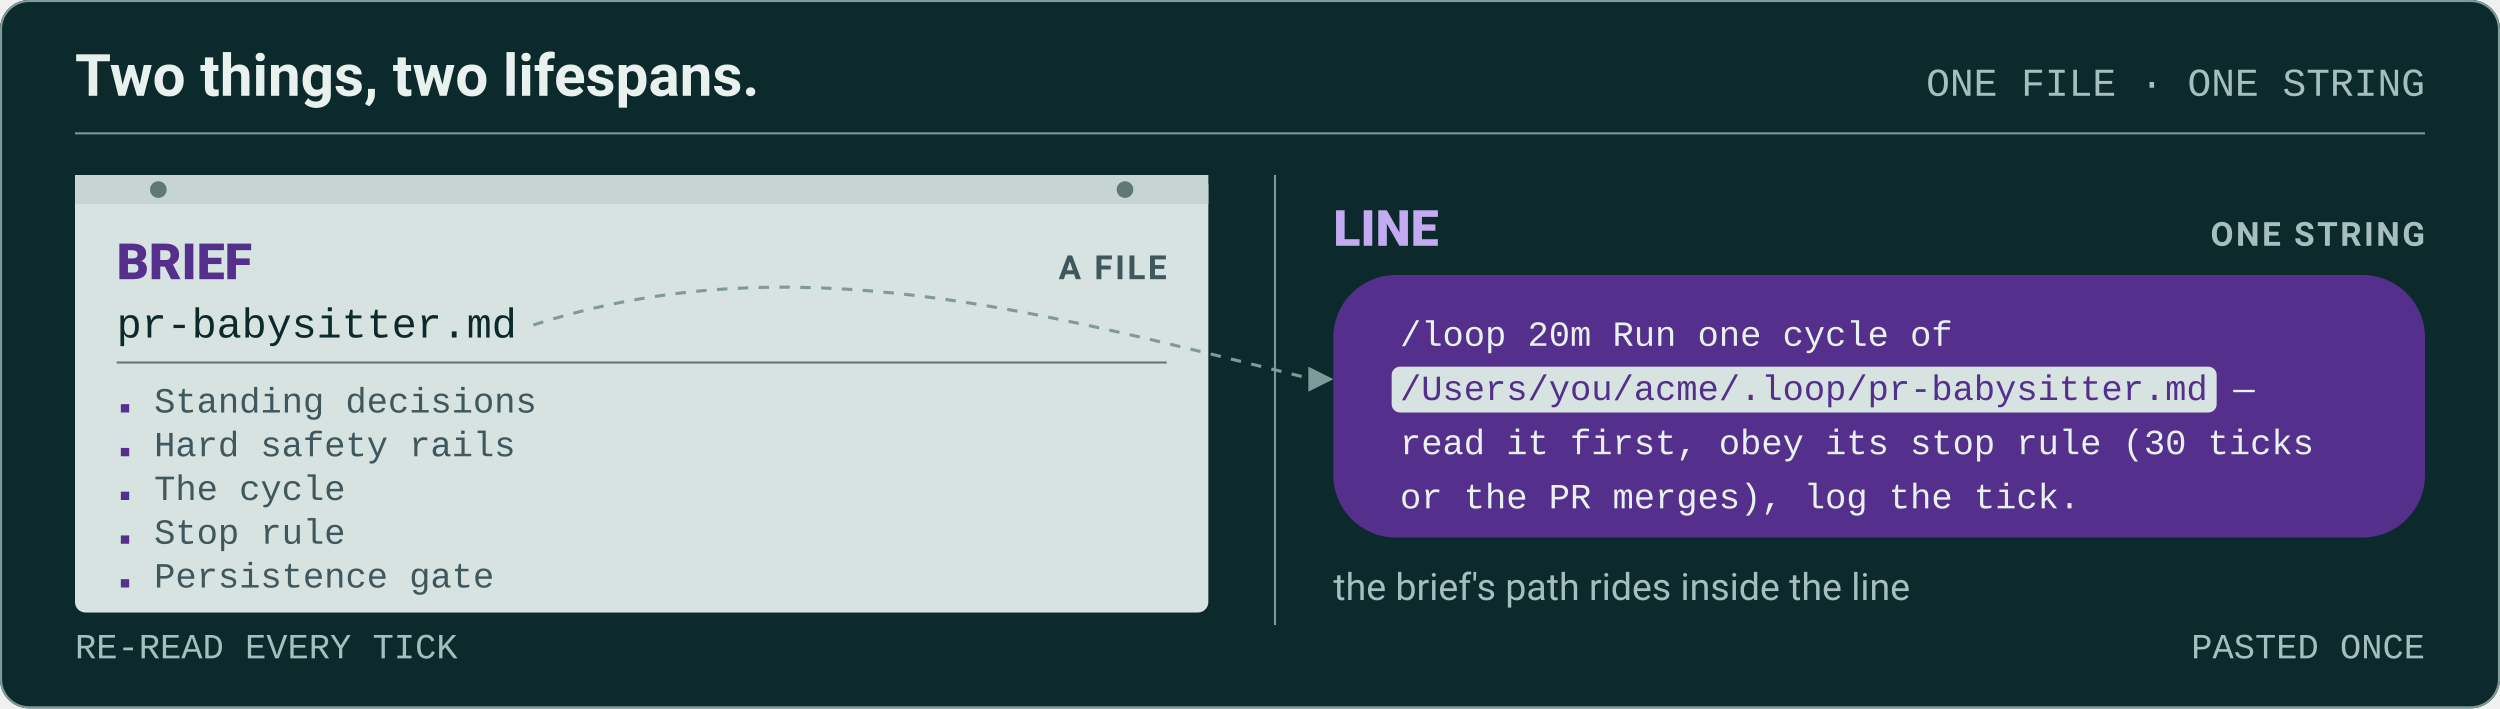
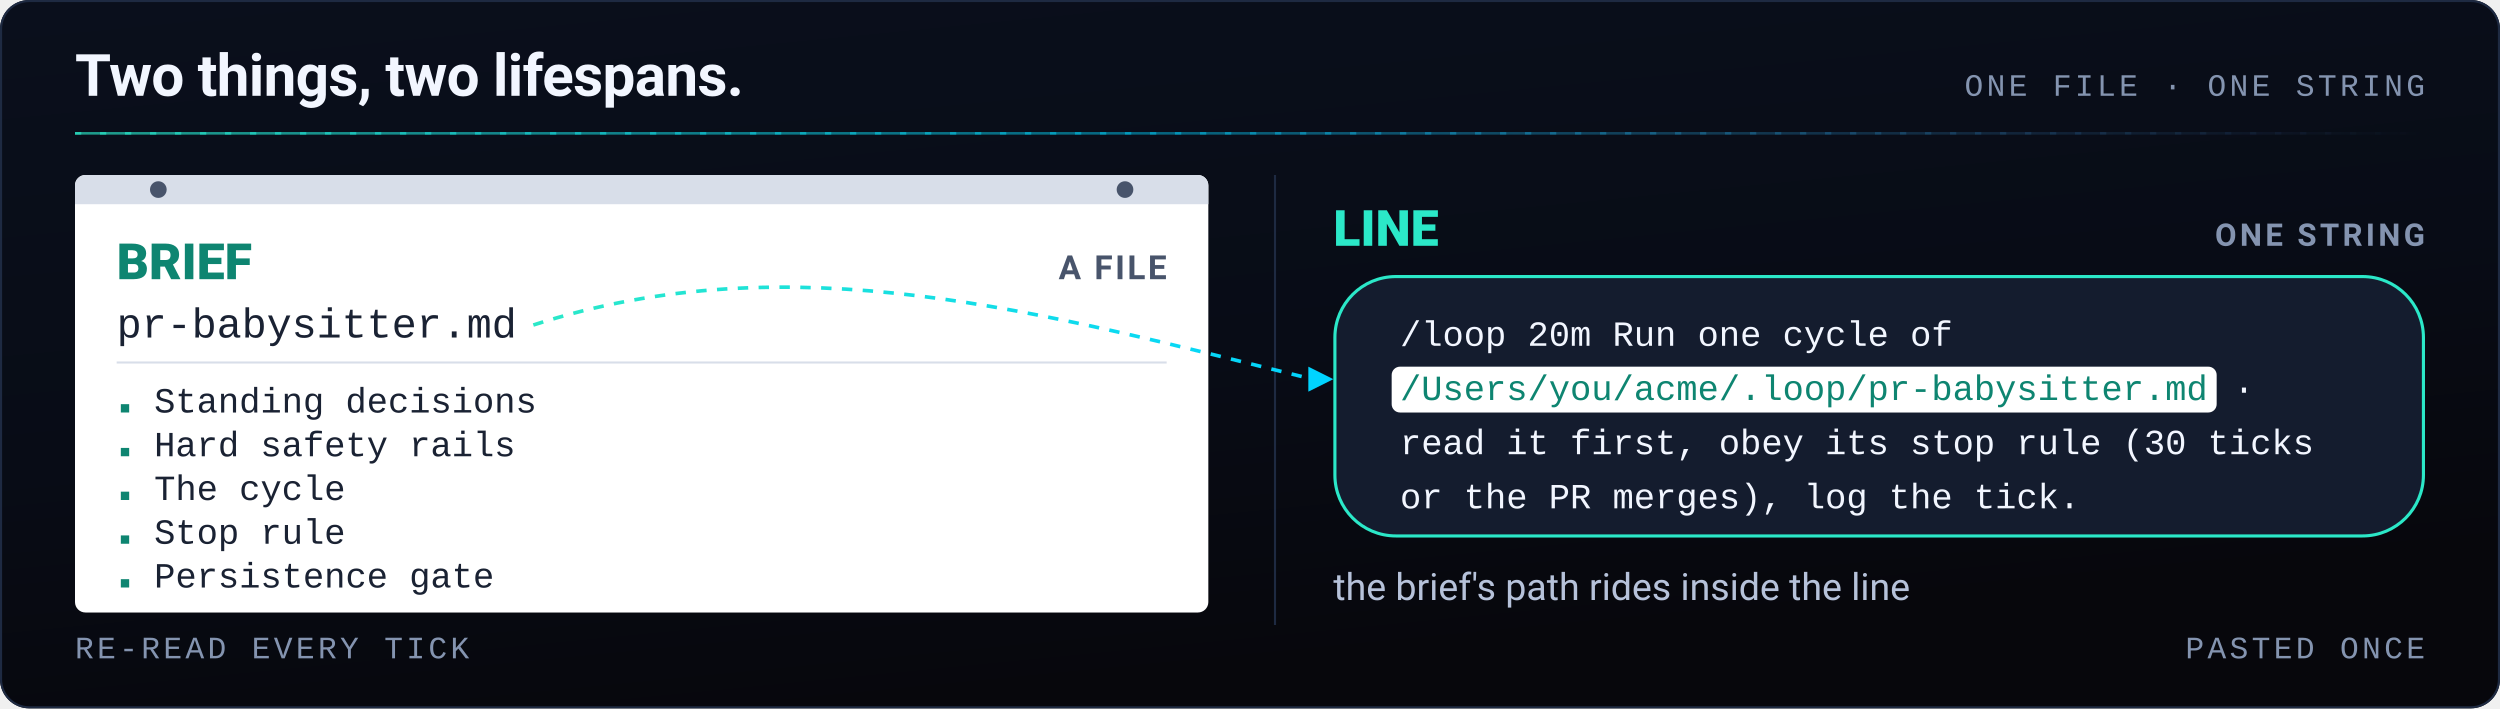
- <svg xmlns="http://www.w3.org/2000/svg" viewBox="0 0 1200 340" width="1200" height="340" role="img" aria-labelledby="two-t two-d">
+ <svg xmlns="http://www.w3.org/2000/svg" viewBox="0 0 1200 340" width="1200" height="340" role="img" aria-label="Two things, two lifespans: the brief is a file re-read every tick, the line is one string pasted once.">
+   <defs>
+     <linearGradient id="t-ground" x1="0" y1="0" x2="0.35" y2="1">
+       <stop offset="0%" stop-color="#0A0F1C" />
+       <stop offset="60%" stop-color="#080C16" />
+       <stop offset="100%" stop-color="#07070C" />
+     </linearGradient>
+     <linearGradient id="t-rule" gradientUnits="userSpaceOnUse" x1="36" y1="64" x2="1164" y2="64">
+       <stop offset="0%" stop-color="#2BE8C8" stop-opacity="0.65" />
+       <stop offset="45%" stop-color="#00D4FF" stop-opacity="0.45" />
+       <stop offset="100%" stop-color="#5B9DFF" stop-opacity="0" />
+     </linearGradient>
+     <linearGradient id="t-link" gradientUnits="userSpaceOnUse" x1="256" y1="156" x2="640" y2="182">
+       <stop offset="0%" stop-color="#2BE8C8" />
+       <stop offset="100%" stop-color="#00D4FF" />
+       <animateTransform attributeName="gradientTransform" type="translate" values="-40 0; 40 0; -40 0" dur="18s" repeatCount="indefinite" />
+     </linearGradient>
+     <clipPath id="t-card">
+       <rect x="0" y="0" width="1200" height="340" rx="14" />
+     </clipPath>
+     <clipPath id="t-sheet">
+       <rect x="36" y="84" width="544" height="210" rx="5" />
+     </clipPath>
+   </defs>
  <style>
-   .sans{font-family:system-ui,-apple-system,"Segoe UI",Roboto,Helvetica,Arial,sans-serif}
-   .mono{font-family:ui-monospace,SFMono-Regular,Menlo,Consolas,"Liberation Mono",monospace}
-   .static{display:none}
-   @media (prefers-reduced-motion: reduce){.motion{display:none}.static{display:inline}}
+     .disp { font-family: system-ui, -apple-system, 'Segoe UI', Roboto, 'Helvetica Neue', Arial, sans-serif; }
+     .mono { font-family: ui-monospace, SFMono-Regular, 'SF Mono', Menlo, Consolas, 'Liberation Mono', monospace; }
+     .h1   { font-size: 28px; font-weight: 700; fill: #F2F6FF; letter-spacing: -0.3px; }
+     .tag  { font-size: 15px; letter-spacing: 1.6px; fill: #8494B0; }
+     .item { font-size: 17px; fill: #1A2233; }
+     .cap  { font-size: 17px; fill: #F2F6FF; }
+     .note { font-size: 18px; fill: #B6C2DA; }
+ 
+     @keyframes t-flow { to { stroke-dashoffset: -160; } }
+     .flowline { animation: t-flow 14s linear infinite; }
+ 
+     @keyframes t-pulse {
+       0%   { opacity: 0;    transform: translateY(0); }
+       6%   { opacity: 0.18; }
+       88%  { opacity: 0.18; transform: translateY(168px); }
+       100% { opacity: 0;    transform: translateY(168px); }
+     }
+     .pulse { animation: t-pulse 5s linear infinite; }
+ 
+     @keyframes t-hold { 0%, 100% { opacity: 0.55; } 50% { opacity: 1; } }
+     .hold { animation: t-hold 6s ease-in-out infinite; }
+ 
+     @media (prefers-reduced-motion: reduce) {
+       * { animation: none !important; }
+     }
  </style>
-   <rect x="0" y="0" width="1200" height="340" rx="14" fill="#0C2A2B" />
-   <rect x="0.5" y="0.5" width="1199" height="339" rx="13.5" fill="none" stroke="#7E9A9A" stroke-width="1" />
-   <text class="sans" x="36" y="46" font-size="28" font-weight="700" fill="#E8F1EE">Two things, two lifespans.</text>
-   <text class="mono" x="1164" y="46" font-size="19" fill="#A6BEBD" text-anchor="end">ONE FILE · ONE STRING</text>
-   <line x1="36" y1="64" x2="1164" y2="64" stroke="#7E9A9A" stroke-width="1" />
-   <line x1="612" y1="84" x2="612" y2="300" stroke="#7E9A9A" stroke-width="1" />
-   <rect x="36" y="84" width="544" height="210" rx="5" fill="#D7E3E0" />
-   <rect x="36" y="84" width="544" height="14" fill="#C6D5D1" />
-   <circle cx="76" cy="91" r="4" fill="#607876" />
-   <circle cx="540" cy="91" r="4" fill="#607876" />
-   <text class="sans" x="56" y="134" font-size="24" font-weight="800" fill="#54308C">BRIEF</text>
-   <text class="sans" x="560" y="134" font-size="16" font-weight="700" letter-spacing="1.2" fill="#3F585D" text-anchor="end">A FILE</text>
-   <text class="mono" x="56" y="162" font-size="20" fill="#0C2A2B">pr-babysitter.md</text>
-   <line x1="56" y1="174" x2="560" y2="174" stroke="#607876" stroke-width="1" />
-   <rect x="58" y="194" width="4" height="4" fill="#54308C" />
-   <text class="mono" x="74" y="198" font-size="17" fill="#3F585D">Standing decisions</text>
-   <rect x="58" y="215" width="4" height="4" fill="#54308C" />
-   <text class="mono" x="74" y="219" font-size="17" fill="#3F585D">Hard safety rails</text>
-   <rect x="58" y="236" width="4" height="4" fill="#54308C" />
-   <text class="mono" x="74" y="240" font-size="17" fill="#3F585D">The cycle</text>
-   <rect x="58" y="257" width="4" height="4" fill="#54308C" />
-   <text class="mono" x="74" y="261" font-size="17" fill="#3F585D">Stop rule</text>
-   <rect x="58" y="278" width="4" height="4" fill="#54308C" />
-   <text class="mono" x="74" y="282" font-size="17" fill="#3F585D">Persistence gate</text>
-   <g class="motion">
-     <rect x="44" y="182" width="528" height="26" fill="#54308C" opacity="0">
-       <animate attributeName="y" values="182;266;266" keyTimes="0;0.88;1" dur="5s" begin="0s" repeatCount="indefinite" />
-       <animate attributeName="opacity" values="0;0.13;0.13;0" keyTimes="0;0.06;0.88;1" dur="5s" begin="0s" repeatCount="indefinite" />
-     </rect>
+   <g clip-path="url(#t-card)">
+     <rect width="1200" height="340" fill="url(#t-ground)" />
  </g>
-   <text class="mono" x="36" y="316" font-size="17" fill="#A6BEBD">RE-READ EVERY TICK</text>
-   <path d="M256 156 C 380 116 500 150 630 182" fill="none" stroke="#7E9A9A" stroke-width="1.5" stroke-dasharray="5 5" />
-   <path d="M628 176 L640 182 L628 188 Z" fill="#7E9A9A" />
-   <text class="sans" x="640" y="118" font-size="24" font-weight="800" fill="#C3ABF2">LINE</text>
-   <text class="sans" x="1164" y="118" font-size="16" font-weight="700" letter-spacing="1.2" fill="#A6BEBD" text-anchor="end">ONE STRING</text>
-   <rect x="640" y="132" width="524" height="126" rx="30" fill="#54308C" />
-   <text class="mono" x="672" y="166" font-size="17" fill="#E8F1EE">/loop 20m Run one cycle of</text>
-   <rect x="668" y="176" width="396" height="22" rx="4" fill="#D7E3E0" />
-   <text class="mono" x="672" y="192" font-size="17" fill="#54308C">/Users/you/acme/.loop/pr-babysitter.md</text>
-   <text class="mono" x="1072" y="192" font-size="17" fill="#E8F1EE">—</text>
-   <text class="mono" x="672" y="218" font-size="17" fill="#E8F1EE">read it first, obey its stop rule (30 ticks</text>
-   <text class="mono" x="672" y="244" font-size="17" fill="#E8F1EE">or the PR merges), log the tick.</text>
-   <text class="sans" x="640" y="288" font-size="18" fill="#A6BEBD">the brief's path rides inside the line</text>
-   <text class="mono" x="1164" y="316" font-size="17" fill="#A6BEBD" text-anchor="end">PASTED ONCE</text>
+   <rect x="0.5" y="0.5" width="1199" height="339" rx="13.5" fill="none" stroke="#1E2A42" stroke-width="1" />
+   <text class="disp h1" x="36" y="46">Two things, two lifespans.</text>
+   <text class="mono tag" x="1164" y="46" text-anchor="end">ONE FILE · ONE STRING</text>
+   <line x1="36" y1="64" x2="1164" y2="64" stroke="url(#t-rule)" stroke-width="1.25" />
+   <line class="flowline" x1="36" y1="64" x2="1164" y2="64" stroke="url(#t-rule)" stroke-width="1.25" stroke-dasharray="3 9" />
+   <line x1="612" y1="84" x2="612" y2="300" stroke="#1E2A42" stroke-width="1" />
+   <rect x="36" y="84" width="544" height="210" rx="5" fill="#FFFFFF" />
+   <path d="M36 98 V89 A5 5 0 0 1 41 84 H575 A5 5 0 0 1 580 89 V98 Z" fill="#D8DEE9" />
+   <circle cx="76" cy="91" r="4" fill="#48546B" />
+   <circle cx="540" cy="91" r="4" fill="#48546B" />
+   <text class="disp" x="56" y="134" font-size="24" font-weight="800" fill="#0E8571">BRIEF</text>
+   <text class="disp" x="560" y="134" font-size="16" font-weight="700" letter-spacing="1.2" fill="#48546B" text-anchor="end">A FILE</text>
+   <text class="mono" x="56" y="162" font-size="20" fill="#1A2233">pr-babysitter.md</text>
+   <line x1="56" y1="174" x2="560" y2="174" stroke="#D8DEE9" stroke-width="1" />
+   <g fill="#0E8571">
+     <rect x="58" y="194" width="4" height="4" />
+     <rect x="58" y="215" width="4" height="4" />
+     <rect x="58" y="236" width="4" height="4" />
+     <rect x="58" y="257" width="4" height="4" />
+     <rect x="58" y="278" width="4" height="4" />
+   </g>
+   <g class="mono item">
+     <text x="74" y="198">Standing decisions</text>
+     <text x="74" y="219">Hard safety rails</text>
+     <text x="74" y="240">The cycle</text>
+     <text x="74" y="261">Stop rule</text>
+     <text x="74" y="282">Persistence gate</text>
+   </g>
+   <g clip-path="url(#t-sheet)">
+     <rect class="pulse" x="44" y="100" width="528" height="26" fill="#0E8571" opacity="0" />
+   </g>
+   <text class="mono tag" x="36" y="316">RE-READ EVERY TICK</text>
+   <path class="flowline" d="M256 156 C 380 116 500 150 630 182" fill="none" stroke="url(#t-link)" stroke-width="1.75" stroke-dasharray="5 5" />
+   <path d="M628 176 L640 182 L628 188 Z" fill="#00D4FF" />
+   <text class="disp" x="640" y="118" font-size="24" font-weight="800" fill="#2BE8C8">LINE</text>
+   <text class="disp tag" x="1164" y="118" font-size="16" font-weight="700" letter-spacing="1.2" text-anchor="end">ONE STRING</text>
+   <rect x="640.75" y="132.75" width="522.5" height="124.5" rx="29.25" fill="#141C2E" stroke="#2BE8C8" stroke-width="1.5" />
+   <text class="mono cap" x="672" y="166">/loop 20m Run one cycle of</text>
+   <rect class="hold" x="668" y="176" width="396" height="22" rx="4" fill="#FFFFFF" />
+   <text class="mono" x="672" y="192" font-size="17" fill="#0E8571">/Users/you/acme/.loop/pr-babysitter.md</text>
+   <text class="mono cap" x="1072" y="192">·</text>
+   <text class="mono cap" x="672" y="218">read it first, obey its stop rule (30 ticks</text>
+   <text class="mono cap" x="672" y="244">or the PR merges), log the tick.</text>
+   <text class="disp note" x="640" y="288">the brief's path rides inside the line</text>
+   <text class="mono tag" x="1164" y="316" text-anchor="end">PASTED ONCE</text>
</svg>
